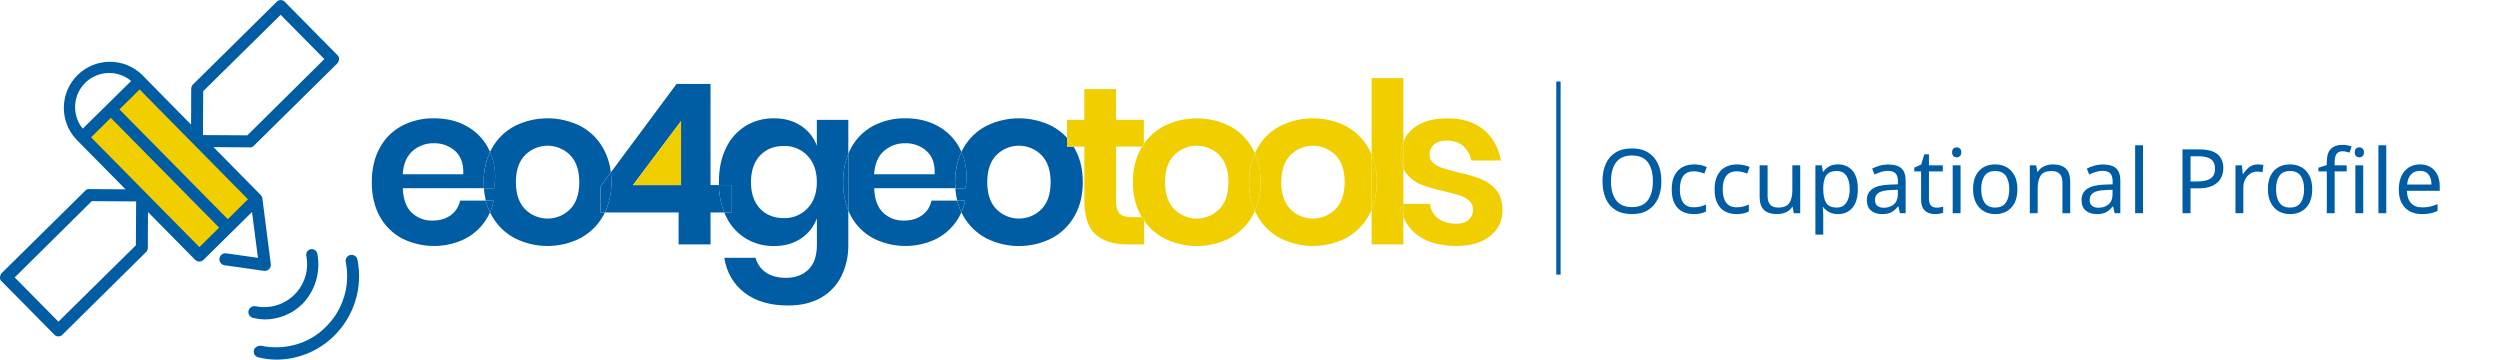
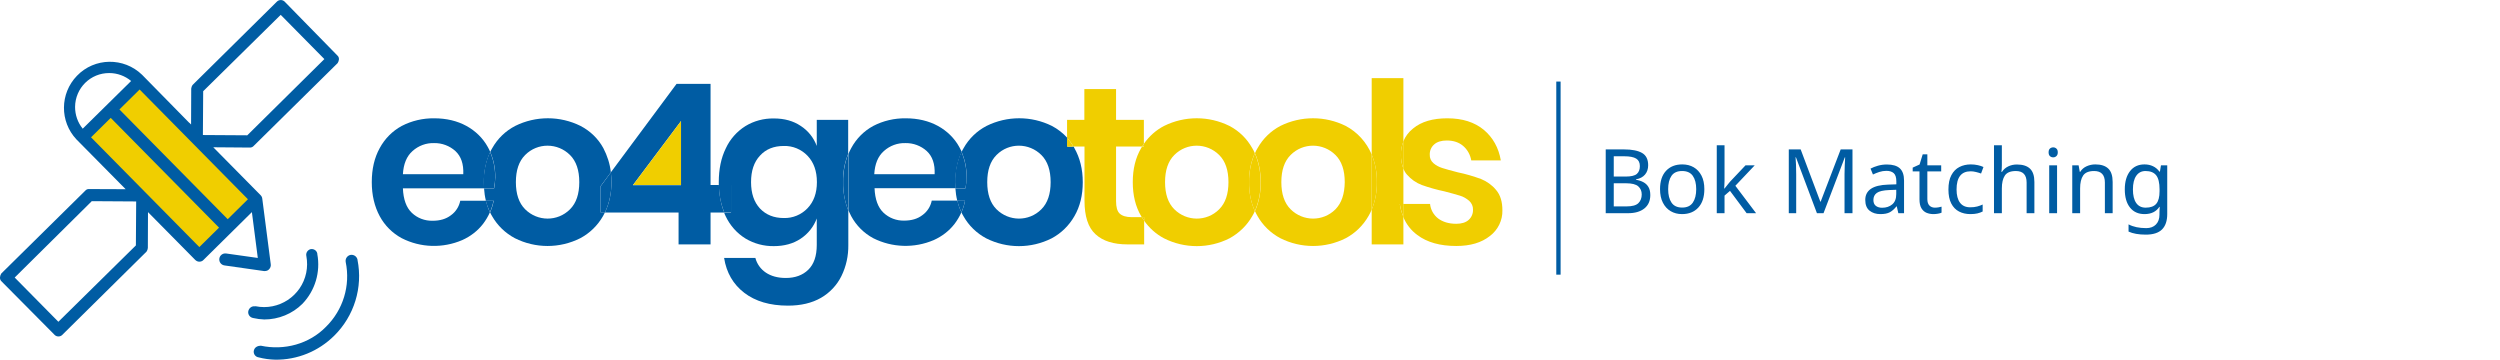
- <svg xmlns="http://www.w3.org/2000/svg" viewBox="0 0 1734.91 249.56">
-   <g id="Capa_2" data-name="Capa 2">
-     <g id="Capa_1-2" data-name="Capa 1">
-       <path d="M1038.21,131.78q4.44,5.24,4.45,14.12a21.8,21.8,0,0,1-8.66,17.94q-8.65,6.87-23.32,6.87-16.86,0-27-7.57a29.87,29.87,0,0,1-9.83-12.61v-9h18.56A14.27,14.27,0,0,0,998,151.6q4.83,3.66,12.64,3.66,5.61,0,8.58-2.73a9.21,9.21,0,0,0,3-7.1,7.86,7.86,0,0,0-2.57-6.08,17.53,17.53,0,0,0-6.4-3.59q-3.83-1.24-10.84-3a122.21,122.21,0,0,1-15.68-4.45,24.87,24.87,0,0,1-10.29-7.25,15.75,15.75,0,0,1-2.58-4.18V98.19a22.64,22.64,0,0,1,6.87-9.07q8.57-7,23.71-7,15.75,0,25.27,8t11.85,21.22H1021a17.08,17.08,0,0,0-5.61-10Q1011,97.54,1004,97.54c-3.74,0-6.66.89-8.74,2.65a9,9,0,0,0-3.12,7.18,7.27,7.27,0,0,0,2.5,5.77,17.81,17.81,0,0,0,6.24,3.43q3.75,1.26,10.76,3a111.65,111.65,0,0,1,16,4.6A26.43,26.43,0,0,1,1038.21,131.78Z" fill="#f0ce00" />
-       <path d="M973.86,150.53v19.08h-22V145.54a48.63,48.63,0,0,0,3.58-19.14,48.94,48.94,0,0,0-3.58-19.18v-53h22v44a23.79,23.79,0,0,0-1.72,9.18,24.1,24.1,0,0,0,1.72,9.55v24.61h-2.5A38.11,38.11,0,0,0,973.86,150.53Z" fill="#f0ce00" />
-       <path d="M973.86,141.53v9a38.11,38.11,0,0,1-2.5-9Z" fill="#f0ce00" />
-       <path d="M973.86,98.19v18.73a24.1,24.1,0,0,1-1.72-9.55A23.79,23.79,0,0,1,973.86,98.19Z" fill="#f0ce00" />
-       <path d="M951.87,107.22a48.94,48.94,0,0,1,3.58,19.18,48.63,48.63,0,0,1-3.58,19.14Z" fill="#f0ce00" />
-       <path d="M951.87,107.22v38.32a38.64,38.64,0,0,1-2.19,4.42,39.38,39.38,0,0,1-15.83,15.36,50.5,50.5,0,0,1-45.4,0A39.32,39.32,0,0,1,872.62,150c-.65-1.13-1.25-2.3-1.79-3.5a48.21,48.21,0,0,0,4-20.06,48.5,48.5,0,0,0-4-20.1c.54-1.21,1.14-2.39,1.79-3.53A38.77,38.77,0,0,1,888.45,87.4a51.26,51.26,0,0,1,45.4,0,39.85,39.85,0,0,1,18,19.82ZM933.15,126.4q0-12.32-6.4-18.8a22,22,0,0,0-31.2,0q-6.4,6.48-6.4,18.8t6.4,18.8a22,22,0,0,0,31.2,0Q933.14,138.73,933.15,126.4Z" fill="#f0ce00" />
-       <path d="M870.83,106.3a48.5,48.5,0,0,1,4,20.1,48.21,48.21,0,0,1-4,20.06,48.05,48.05,0,0,1-4-20.06A48.34,48.34,0,0,1,870.83,106.3Z" fill="#f0ce00" />
-       <path d="M869,102.77a37.76,37.76,0,0,1,1.8,3.53,48.34,48.34,0,0,0-4,20.1,48.05,48.05,0,0,0,4,20.06A37.24,37.24,0,0,1,869,150a39.44,39.44,0,0,1-15.83,15.36,50.5,50.5,0,0,1-45.4,0A39,39,0,0,1,794,153.13v-2.39h-1.56c-.16-.25-.32-.52-.47-.78q-5.78-10-5.78-23.56T792,102.77c.2-.35.4-.69.61-1h1.26V99.8a38.49,38.49,0,0,1,14-12.4,51.26,51.26,0,0,1,45.4,0A38.89,38.89,0,0,1,869,102.77ZM852.49,126.4q0-12.32-6.39-18.8a22,22,0,0,0-31.2,0q-6.41,6.48-6.4,18.8t6.4,18.8a22,22,0,0,0,31.2,0Q852.49,138.73,852.49,126.4Z" fill="#f0ce00" />
-       <path d="M794,153.13v16.48H782.45q-14.5,0-22.23-7t-7.72-23.4V101.75H745a39,39,0,0,0-4.54-6.09V83.19h12V61.82h22V83.19h19.34V99.8q-.66.94-1.26,1.95H774.5v37.76q0,6.24,2.49,8.73t8.43,2.5h7C792.93,151.56,793.45,152.36,794,153.13Z" fill="#f0ce00" />
-       <path d="M794,150.74v2.39c-.55-.77-1.07-1.57-1.56-2.39Z" fill="#f0ce00" />
-       <path d="M793.84,99.8v1.95h-1.26Q793.18,100.74,793.84,99.8Z" fill="#f0ce00" />
-       <path d="M745.64,102.77q5.76,10.07,5.77,23.63T745.64,150a39.41,39.41,0,0,1-15.84,15.36,50.47,50.47,0,0,1-45.39,0A39.41,39.41,0,0,1,668.57,150c-.5-.86-1-1.74-1.4-2.63a37.69,37.69,0,0,0,2.5-8.14h-5.4a50.6,50.6,0,0,1-1.32-8.58h7a41.53,41.53,0,0,0,.78-7.48,43.57,43.57,0,0,0-3.55-17.79c.43-.87.88-1.73,1.36-2.57A38.86,38.86,0,0,1,684.41,87.4a51.24,51.24,0,0,1,45.39,0,38.42,38.42,0,0,1,10.69,8.26v6.09H745C745.24,102.08,745.44,102.42,745.64,102.77ZM729.1,126.4q0-12.32-6.4-18.8a22,22,0,0,0-31.2,0q-6.39,6.48-6.39,18.8t6.39,18.8a22,22,0,0,0,31.2,0Q729.11,138.73,729.1,126.4Z" fill="#005ca3" />
-       <path d="M745,101.75h-4.54V95.66A39,39,0,0,1,745,101.75Z" fill="#f0ce00" />
-       <path d="M670.76,123.13a41.53,41.53,0,0,1-.78,7.48h-7c-.1-1.37-.15-2.78-.15-4.21a48.1,48.1,0,0,1,4.41-21.06A43.57,43.57,0,0,1,670.76,123.13Z" fill="#005ca3" />
-       <path d="M664.27,139.19h5.4a37.69,37.69,0,0,1-2.5,8.14A42.69,42.69,0,0,1,664.27,139.19Z" fill="#005ca3" />
-       <path d="M667.17,147.33a36.9,36.9,0,0,1-4.84,8.09,38.25,38.25,0,0,1-14.43,11.23,49.38,49.38,0,0,1-42-1.33A37.76,37.76,0,0,1,590.57,150a41.1,41.1,0,0,1-1.87-3.9V106.7a41.63,41.63,0,0,1,1.87-3.93A37.25,37.25,0,0,1,605.86,87.4a46.62,46.62,0,0,1,22.47-5.3q12.78,0,22.38,5.3A37.35,37.35,0,0,1,665.53,102c.61,1.09,1.17,2.21,1.68,3.35a48.1,48.1,0,0,0-4.41,21.06c0,1.43,0,2.84.15,4.21H606.64q.47,11.55,6.24,17a20.07,20.07,0,0,0,14.35,5.46q7.65,0,12.72-3.75a16.52,16.52,0,0,0,6.47-10.14h17.85A42.69,42.69,0,0,0,667.17,147.33Zm-18.56-26.39q.47-10.6-5.54-16.07a21.17,21.17,0,0,0-14.74-5.46,21.67,21.67,0,0,0-15,5.46q-6.09,5.47-6.71,16.07Z" fill="#005ca3" />
-       <path d="M588.7,146.06v23.87a47.85,47.85,0,0,1-4.76,21.6,35.11,35.11,0,0,1-14.19,15.06Q560.32,212,546.89,212q-18.72,0-30.26-8.9t-14-24.18h21.68a17.88,17.88,0,0,0,7.26,10.22q5.38,3.66,13.8,3.67,9.68,0,15.6-5.7t5.93-17.23V151.52a28.41,28.41,0,0,1-11.07,14q-7.82,5.24-18.72,5.23a37.1,37.1,0,0,1-19.66-5.31A35.82,35.82,0,0,1,503.76,150c-.41-.84-.8-1.7-1.15-2.58h4.82v-19h-8.55c0-.67,0-1.35,0-2q0-13.58,4.91-23.63A35.84,35.84,0,0,1,517.41,87.4a37.18,37.18,0,0,1,19.66-5.3q10.9,0,18.72,5.15a28,28,0,0,1,11.07,13.88V83.19H588.7V106.7a51.28,51.28,0,0,0-3.59,19.7A51,51,0,0,0,588.7,146.06ZM566.86,126.4q0-11.54-6.47-18.33a21.79,21.79,0,0,0-16.46-6.78q-10.29,0-16.54,6.7t-6.24,18.41q0,11.7,6.24,18.33t16.54,6.63a21.79,21.79,0,0,0,16.46-6.78Q566.86,137.78,566.86,126.4Z" fill="#005ca3" />
-       <path d="M588.7,106.7v39.36a51,51,0,0,1-3.59-19.66A51.28,51.28,0,0,1,588.7,106.7Z" fill="#005ca3" />
-       <path d="M507.43,128.43v19h-4.82a53.53,53.53,0,0,1-3.73-19Z" fill="#005ca3" />
-       <path d="M502.61,147.46h-9.53v22.15H470.92V147.46H419.83a47.67,47.67,0,0,0,4.45-21.06,59.26,59.26,0,0,0-.38-6.76l45.62-61.41h23.56v70.2h5.8A53.53,53.53,0,0,0,502.61,147.46Zm-30-19V84l-33.38,44.46Z" fill="#005ca3" />
-       <polygon points="472.64 83.97 472.64 128.43 439.26 128.43 472.64 83.97" fill="#f0ce00" />
-       <path d="M423.9,119.64a59.26,59.26,0,0,1,.38,6.76,47.67,47.67,0,0,1-4.45,21.06h-3V129.21Z" fill="#005ca3" />
-       <path d="M423.9,119.64l-7.11,9.57v18.25h3c-.41.85-.85,1.68-1.32,2.5a39.41,39.41,0,0,1-15.84,15.36,50.47,50.47,0,0,1-45.39,0A39.41,39.41,0,0,1,341.44,150c-.5-.86-1-1.74-1.39-2.64a38.55,38.55,0,0,0,2.49-8.13h-5.4a50.6,50.6,0,0,1-1.32-8.58h7a41.53,41.53,0,0,0,.78-7.48,43.36,43.36,0,0,0-3.55-17.78c.43-.88.88-1.74,1.36-2.58A38.86,38.86,0,0,1,357.28,87.4a51.24,51.24,0,0,1,45.39,0,38.86,38.86,0,0,1,15.84,15.37A43.94,43.94,0,0,1,423.9,119.64ZM402,126.4q0-12.32-6.39-18.8a22,22,0,0,0-31.2,0q-6.41,6.48-6.4,18.8t6.4,18.8a22,22,0,0,0,31.2,0Q402,138.73,402,126.4Z" fill="#005ca3" />
-       <path d="M343.63,123.13a41.53,41.53,0,0,1-.78,7.48h-7c-.1-1.37-.15-2.78-.15-4.21a48.05,48.05,0,0,1,4.41-21.05A43.36,43.36,0,0,1,343.63,123.13Z" fill="#005ca3" />
-       <path d="M337.14,139.19h5.4a38.55,38.55,0,0,1-2.49,8.13A41.71,41.71,0,0,1,337.14,139.19Z" fill="#005ca3" />
-       <path d="M340.05,147.32a37,37,0,0,1-4.84,8.1,38.4,38.4,0,0,1-14.43,11.23,49.4,49.4,0,0,1-42.05-1.33A37.68,37.68,0,0,1,263.45,150Q258,140,258,126.4t5.46-23.63A37.17,37.17,0,0,1,278.73,87.4a46.64,46.64,0,0,1,22.47-5.3q12.78,0,22.38,5.3A37.35,37.35,0,0,1,338.4,102c.61,1.1,1.18,2.22,1.68,3.36a48.05,48.05,0,0,0-4.41,21.05c0,1.43.05,2.84.15,4.21H279.51q.48,11.55,6.24,17a20.08,20.08,0,0,0,14.36,5.46q7.64,0,12.71-3.75a16.52,16.52,0,0,0,6.47-10.14h17.85A41.71,41.71,0,0,0,340.05,147.32Zm-18.57-26.38q.47-10.6-5.54-16.07a21.15,21.15,0,0,0-14.74-5.46,21.67,21.67,0,0,0-15,5.46q-6.08,5.47-6.71,16.07Z" fill="#005ca3" />
-       <path d="M43,232.57l58.71-58a4.48,4.48,0,0,0,.87-2.54l.11-24.88,32.69,33.11a4.08,4.08,0,0,0,2.93,1.26,4.21,4.21,0,0,0,2.94-1.22l33.64-33.19L179,178.92l-22-3.11a4.17,4.17,0,0,0-1.16,8.27l27.4,3.89a3.48,3.48,0,0,0,.55,0,4.21,4.21,0,0,0,2.94-1.22,4.16,4.16,0,0,0,1.2-3.48l-5.85-45.56a4.11,4.11,0,0,0-1.16-2.38l-32.76-33.23,25.15.17a3.1,3.1,0,0,0,2.55-.83l58.55-57.78a5.93,5.93,0,0,0,.87-2.55,3.11,3.11,0,0,0-.83-2.55L197.37,1a3.86,3.86,0,0,0-5.09,0l-58.71,58a4.48,4.48,0,0,0-.87,2.54l-.1,24.89-1.23-1.25v.05L98.56,51.89A32,32,0,0,0,52.95,96.76l34.18,34.63L62,131.22a3.09,3.09,0,0,0-2.55.83L.87,189.83A6,6,0,0,0,0,192.38a3.12,3.12,0,0,0,.84,2.55L38,232.54A3.86,3.86,0,0,0,43,232.57ZM141,63.28l53.76-53L225.11,41,171.64,93.92l-30.79-.18ZM52.11,74.18A23.67,23.67,0,0,1,91,56.19L57.42,89.29A23.52,23.52,0,0,1,52.11,74.18Zm11.57,65.41,30.79.18-.18,30.46-53.76,53L10.2,192.52Z" fill="#005ca3" />
-       <path d="M177.33,212.52a29.8,29.8,0,0,0,35.26-34.81,4,4,0,0,1,2.91-4.77,4,4,0,0,1,4.78,3.39A39.59,39.59,0,0,1,210,210.81a37.45,37.45,0,0,1-26.47,10.87,41.58,41.58,0,0,1-7.66-1,4.14,4.14,0,1,1,1.5-8.14Z" fill="#005ca3" />
-       <path d="M181,239.9c16.29,3.47,33.6-1.23,45.2-13.13a49.32,49.32,0,0,0,13.73-45,4.14,4.14,0,1,1,8.16-1.39A58.12,58.12,0,0,1,231.9,233,57,57,0,0,1,191,249.56,50.45,50.45,0,0,1,179.49,248a4,4,0,0,1-3.33-4.82C176.66,240.83,179.06,239.89,181,239.9Z" fill="#005ca3" />
-       <rect x="117.62" y="53.56" width="19.69" height="107.05" transform="translate(-38.47 120.41) rotate(-44.62)" fill="#f0ce00" />
-       <rect x="98.01" y="73.1" width="19.25" height="107.04" transform="translate(-57.92 112.11) rotate(-44.62)" fill="#f0ce00" />
-       <text transform="translate(1108.29 147.95)" font-size="62" fill="#005ca3" font-family="Poppins-Regular, Poppins">Occupational Profile</text>
-       <line x1="1081.5" y1="56.56" x2="1081.5" y2="190.56" fill="none" stroke="#005ca3" stroke-miterlimit="10" stroke-width="3" />
+ <svg xmlns="http://www.w3.org/2000/svg" version="1.1" id="Capa_1" x="0px" y="0px" viewBox="0 0 1734.9 249.6" style="enable-background:new 0 0 1734.9 249.6;" xml:space="preserve">
+   <style type="text/css">
+ 	.st0{fill:#F0CE00;}
+ 	.st1{fill:#005CA3;}
+ 	.st2{font-family:'Poppins-Regular';}
+ 	.st3{font-size:62px;}
+ 	.st4{fill:none;stroke:#005CA3;stroke-width:3;stroke-miterlimit:10;}
+ </style>
+   <g>
+     <g id="Capa_1-2">
+       <path class="st0" d="M1038.2,131.8c3,3.5,4.4,8.2,4.4,14.1c0.2,7-3.1,13.7-8.7,17.9c-5.8,4.6-13.5,6.9-23.3,6.9    c-11.2,0-20.2-2.5-27-7.6c-4.4-3.2-7.8-7.6-9.8-12.6v-9h18.6c0.4,4,2.4,7.6,5.6,10.1c3.2,2.4,7.4,3.7,12.6,3.7    c3.7,0,6.6-0.9,8.6-2.7c2-1.8,3.1-4.4,3-7.1c0.1-2.3-0.9-4.5-2.6-6.1c-1.9-1.6-4-2.9-6.4-3.6c-2.6-0.8-6.2-1.8-10.8-3    c-5.3-1.1-10.6-2.6-15.7-4.4c-4-1.5-7.5-4-10.3-7.2c-1.1-1.2-1.9-2.7-2.6-4.2V98.2c1.5-3.6,3.8-6.7,6.9-9.1c5.7-4.7,13.6-7,23.7-7    c10.5,0,18.9,2.7,25.3,8c6.3,5.3,10.3,12.4,11.8,21.2H1021c-0.7-3.9-2.6-7.4-5.6-10c-2.9-2.5-6.7-3.8-11.4-3.8    c-3.7,0-6.7,0.9-8.7,2.7c-2.1,1.8-3.2,4.4-3.1,7.2c-0.1,2.2,0.8,4.3,2.5,5.8c1.8,1.6,4,2.7,6.2,3.4c2.5,0.8,6.1,1.8,10.8,3    c5.4,1.1,10.8,2.7,16,4.6C1031.7,125.8,1035.4,128.4,1038.2,131.8z" />
+       <path class="st0" d="M973.9,150.5v19.1h-22v-24.1c2.5-6.1,3.7-12.6,3.6-19.1c0.1-6.6-1.1-13.1-3.6-19.2v-53h22v44    c-1.2,2.9-1.8,6-1.7,9.2c-0.1,3.3,0.5,6.5,1.7,9.6v24.6h-2.5C971.8,144.6,972.7,147.7,973.9,150.5z" />
+       <path class="st0" d="M973.9,141.5v9c-1.2-2.9-2-5.9-2.5-9H973.9z" />
+       <path class="st0" d="M973.9,98.2v18.7c-1.2-3-1.8-6.3-1.7-9.6C972.1,104.2,972.7,101.1,973.9,98.2z" />
+       <path class="st0" d="M951.9,107.2c2.5,6.1,3.7,12.6,3.6,19.2c0.1,6.6-1.1,13.1-3.6,19.1V107.2z" />
+       <path class="st0" d="M951.9,107.2v38.3c-0.6,1.5-1.4,3-2.2,4.4c-3.7,6.5-9.2,11.9-15.8,15.4c-14.3,7.2-31.1,7.2-45.4,0    c-6.6-3.5-12.1-8.8-15.8-15.3c-0.7-1.1-1.2-2.3-1.8-3.5c2.8-6.3,4.1-13.2,4-20.1c0.1-6.9-1.3-13.8-4-20.1c0.5-1.2,1.1-2.4,1.8-3.5    c3.7-6.6,9.2-11.9,15.8-15.4c14.3-7.1,31.1-7.1,45.4,0C942,91.7,948.3,98.7,951.9,107.2L951.9,107.2z M933.2,126.4    c0-8.2-2.1-14.5-6.4-18.8c-8.6-8.6-22.5-8.7-31.1-0.1c0,0-0.1,0.1-0.1,0.1c-4.3,4.3-6.4,10.6-6.4,18.8s2.1,14.5,6.4,18.8    c8.6,8.6,22.5,8.7,31.1,0.1c0,0,0.1-0.1,0.1-0.1C931,140.9,933.1,134.6,933.2,126.4z" />
+       <path class="st0" d="M870.8,106.3c2.7,6.3,4.1,13.2,4,20.1c0.1,6.9-1.2,13.7-4,20.1c-2.8-6.3-4.1-13.2-4-20.1    C866.7,119.5,868.1,112.6,870.8,106.3z" />
+       <path class="st0" d="M869,102.8c0.7,1.1,1.3,2.3,1.8,3.5c-2.8,6.3-4.1,13.2-4,20.1c-0.1,6.9,1.2,13.7,4,20.1    c-0.5,1.2-1.1,2.4-1.8,3.5c-3.7,6.5-9.2,11.8-15.8,15.4c-14.3,7.2-31.1,7.2-45.4,0c-5.5-2.9-10.2-7.1-13.8-12.2v-2.4h-1.6    c-0.2-0.2-0.3-0.5-0.5-0.8c-3.9-6.7-5.8-14.5-5.8-23.6s1.9-16.9,5.8-23.6c0.2-0.3,0.4-0.7,0.6-1h1.3v-2c3.6-5.2,8.4-9.5,14-12.4    c14.3-7.1,31.1-7.1,45.4,0C859.9,90.9,865.3,96.2,869,102.8z M852.5,126.4c0-8.2-2.1-14.5-6.4-18.8c-8.6-8.6-22.5-8.7-31.1-0.1    c0,0-0.1,0.1-0.1,0.1c-4.3,4.3-6.4,10.6-6.4,18.8c0,8.2,2.1,14.5,6.4,18.8c8.6,8.6,22.5,8.7,31.1,0.1c0,0,0.1-0.1,0.1-0.1    C850.4,140.9,852.5,134.6,852.5,126.4z" />
+       <path class="st0" d="M794,153.1v16.5h-11.5c-9.7,0-17.1-2.3-22.2-7c-5.2-4.7-7.7-12.5-7.7-23.4v-37.5H745    c-1.3-2.2-2.8-4.2-4.5-6.1V83.2h12V61.8h22v21.4h19.3v16.6c-0.4,0.6-0.9,1.3-1.3,1.9h-18v37.8c0,4.2,0.8,7.1,2.5,8.7    s4.5,2.5,8.4,2.5h7C792.9,151.6,793.5,152.4,794,153.1z" />
+       <path class="st0" d="M794,150.7v2.4c-0.5-0.8-1.1-1.6-1.6-2.4H794z" />
+       <path class="st0" d="M793.8,99.8v1.9h-1.3C793,101.1,793.4,100.4,793.8,99.8z" />
+       <path class="st1" d="M745.6,102.8c3.8,6.7,5.8,14.6,5.8,23.6c0,9-1.9,16.9-5.8,23.6c-3.7,6.5-9.2,11.9-15.8,15.4    c-14.3,7.2-31.1,7.2-45.4,0c-6.6-3.5-12.1-8.8-15.8-15.4c-0.5-0.9-1-1.7-1.4-2.6c1.1-2.6,2-5.3,2.5-8.1h-5.4    c-0.7-2.8-1.1-5.7-1.3-8.6h7c0.5-2.5,0.7-5,0.8-7.5c0.1-6.1-1.1-12.2-3.5-17.8c0.4-0.9,0.9-1.7,1.4-2.6    c3.7-6.6,9.2-11.9,15.9-15.4c14.3-7.1,31.1-7.1,45.4,0c4,2.1,7.6,4.9,10.7,8.3v6.1h4.5C745.2,102.1,745.4,102.4,745.6,102.8z     M729.1,126.4c0-8.2-2.1-14.5-6.4-18.8c-8.6-8.6-22.5-8.7-31.1-0.1c0,0-0.1,0.1-0.1,0.1c-4.3,4.3-6.4,10.6-6.4,18.8    s2.1,14.5,6.4,18.8c8.6,8.6,22.5,8.7,31.1,0.1c0,0,0.1-0.1,0.1-0.1C727,140.9,729.1,134.6,729.1,126.4z" />
+       <path class="st0" d="M745,101.8h-4.5v-6.1C742.2,97.5,743.7,99.6,745,101.8z" />
+       <path class="st1" d="M670.8,123.1c0,2.5-0.3,5-0.8,7.5h-7c-0.1-1.4-0.2-2.8-0.2-4.2c-0.1-7.3,1.4-14.5,4.4-21.1    C669.6,111,670.8,117,670.8,123.1z" />
+       <path class="st1" d="M664.3,139.2h5.4c-0.5,2.8-1.4,5.5-2.5,8.1C665.9,144.7,665,142,664.3,139.2z" />
+       <path class="st1" d="M667.2,147.3c-1.3,2.9-2.9,5.6-4.8,8.1c-3.8,4.9-8.8,8.7-14.4,11.2c-13.5,5.8-28.9,5.3-42-1.3    c-6.5-3.5-11.8-8.8-15.3-15.3c-0.7-1.3-1.3-2.6-1.9-3.9v-39.4c0.6-1.3,1.2-2.7,1.9-3.9c3.5-6.5,8.8-11.9,15.3-15.4    c6.9-3.6,14.7-5.4,22.5-5.3c8.5,0,16,1.8,22.4,5.3c6.2,3.4,11.4,8.4,14.8,14.6c0.6,1.1,1.2,2.2,1.7,3.3c-3,6.6-4.5,13.8-4.4,21.1    c0,1.4,0,2.8,0.2,4.2h-56.3c0.3,7.7,2.4,13.4,6.2,17c3.9,3.7,9,5.6,14.3,5.5c5.1,0,9.3-1.2,12.7-3.8c3.4-2.4,5.7-6.1,6.5-10.1    h17.8C665,142,665.9,144.7,667.2,147.3z M648.6,120.9c0.3-7.1-1.5-12.4-5.5-16.1c-4-3.6-9.3-5.6-14.7-5.5    c-5.5-0.2-10.9,1.8-15,5.5c-4.1,3.6-6.3,9-6.7,16.1H648.6z" />
+       <path class="st1" d="M588.7,146.1v23.9c0.1,7.5-1.5,14.9-4.8,21.6c-3.1,6.3-8.1,11.6-14.2,15.1c-6.3,3.6-13.9,5.4-22.9,5.4    c-12.5,0-22.6-3-30.3-8.9c-7.7-5.9-12.4-14-14-24.2h21.7c1.1,4.2,3.7,7.8,7.3,10.2c3.6,2.4,8.2,3.7,13.8,3.7    c6.5,0,11.7-1.9,15.6-5.7s5.9-9.5,5.9-17.2v-18.4c-2.1,5.7-6,10.6-11.1,14c-5.2,3.5-11.5,5.2-18.7,5.2c-6.9,0.1-13.7-1.7-19.7-5.3    c-6-3.7-10.7-9.1-13.7-15.4c-0.4-0.8-0.8-1.7-1.1-2.6h4.8v-19h-8.5c0-0.7,0-1.3,0-2c0-9.1,1.6-16.9,4.9-23.6    c2.9-6.3,7.7-11.7,13.6-15.4c5.9-3.6,12.7-5.4,19.7-5.3c7.3,0,13.5,1.7,18.7,5.2c5.1,3.3,9,8.2,11.1,13.9V83.2h21.8v23.5    c-2.5,6.3-3.7,13-3.6,19.7C585,133.1,586.2,139.8,588.7,146.1z M566.9,126.4c0-7.7-2.2-13.8-6.5-18.3c-4.3-4.5-10.3-7-16.5-6.8    c-6.9,0-12.4,2.2-16.5,6.7c-4.2,4.5-6.2,10.6-6.2,18.4c0,7.8,2.1,13.9,6.2,18.3c4.2,4.4,9.7,6.6,16.5,6.6    c6.2,0.2,12.2-2.3,16.5-6.8C564.7,140,566.9,134,566.9,126.4z" />
+       <path class="st1" d="M588.7,106.7v39.4c-2.5-6.3-3.7-12.9-3.6-19.7C585,119.7,586.2,113,588.7,106.7z" />
+       <path class="st1" d="M507.4,128.4v19h-4.8c-2.4-6.1-3.7-12.5-3.7-19H507.4z" />
+       <path class="st1" d="M502.6,147.5h-9.5v22.1h-22.2v-22.1h-51.1c3.1-6.6,4.6-13.8,4.5-21.1c0-2.3-0.1-4.5-0.4-6.8l45.6-61.4h23.6    v70.2h5.8C499,134.9,500.2,141.4,502.6,147.5z M472.6,128.5V84l-33.4,44.5L472.6,128.5z" />
+       <polygon class="st0" points="472.6,84 472.6,128.4 439.3,128.4   " />
+       <path class="st1" d="M423.9,119.6c0.3,2.2,0.4,4.5,0.4,6.8c0.1,7.3-1.4,14.5-4.5,21.1h-3v-18.2L423.9,119.6z" />
+       <path class="st1" d="M423.9,119.6l-7.1,9.6v18.2h3c-0.4,0.9-0.9,1.7-1.3,2.5c-3.7,6.5-9.2,11.9-15.8,15.4    c-14.3,7.2-31.1,7.2-45.4,0c-6.6-3.5-12.1-8.8-15.8-15.3c-0.5-0.9-1-1.7-1.4-2.6c1.1-2.6,2-5.3,2.5-8.1h-5.4    c-0.7-2.8-1.1-5.7-1.3-8.6h7c0.5-2.5,0.7-5,0.8-7.5c0.1-6.1-1.1-12.2-3.5-17.8c0.4-0.9,0.9-1.7,1.4-2.6    c3.7-6.6,9.2-11.9,15.9-15.4c14.3-7.1,31.1-7.1,45.4,0c6.7,3.5,12.2,8.8,15.8,15.4C421.4,108,423.3,113.7,423.9,119.6z M402,126.4    c0-8.2-2.1-14.5-6.4-18.8c-8.6-8.6-22.5-8.7-31.1-0.1c0,0-0.1,0.1-0.1,0.1c-4.3,4.3-6.4,10.6-6.4,18.8c0,8.2,2.1,14.5,6.4,18.8    c8.6,8.6,22.5,8.7,31.1,0.1c0,0,0.1-0.1,0.1-0.1C399.9,140.9,402,134.6,402,126.4z" />
+       <path class="st1" d="M343.6,123.1c0,2.5-0.3,5-0.8,7.5h-7c-0.1-1.4-0.1-2.8-0.1-4.2c-0.1-7.3,1.4-14.5,4.4-21    C342.5,111,343.7,117,343.6,123.1z" />
+       <path class="st1" d="M337.1,139.2h5.4c-0.5,2.8-1.4,5.5-2.5,8.1C338.8,144.7,337.8,142,337.1,139.2z" />
+       <path class="st1" d="M340,147.3c-1.3,2.9-2.9,5.6-4.8,8.1c-3.8,4.9-8.8,8.7-14.4,11.2c-13.5,5.8-28.9,5.4-42-1.3    c-6.5-3.5-11.8-8.8-15.3-15.3c-3.6-6.7-5.5-14.5-5.5-23.6s1.8-16.9,5.5-23.6c3.5-6.5,8.8-11.9,15.3-15.4    c6.9-3.6,14.7-5.4,22.5-5.3c8.5,0,16,1.8,22.4,5.3c6.2,3.4,11.4,8.4,14.8,14.6c0.6,1.1,1.2,2.2,1.7,3.4c-3,6.6-4.5,13.8-4.4,21.1    c0,1.4,0,2.8,0.1,4.2h-56.3c0.3,7.7,2.4,13.4,6.2,17c3.9,3.7,9,5.6,14.4,5.5c5.1,0,9.3-1.2,12.7-3.8c3.4-2.4,5.7-6.1,6.5-10.1    h17.9C337.8,142,338.8,144.7,340,147.3z M321.5,120.9c0.3-7.1-1.5-12.4-5.5-16.1c-4-3.6-9.3-5.6-14.7-5.5    c-5.5-0.2-10.9,1.8-15,5.5c-4.1,3.6-6.3,9-6.7,16.1H321.5z" />
+       <path class="st1" d="M43,232.6l58.7-58c0.5-0.7,0.8-1.6,0.9-2.5l0.1-24.9l32.7,33.1c0.8,0.8,1.8,1.3,2.9,1.3    c1.1,0,2.2-0.4,2.9-1.2l33.6-33.2l4.1,31.8l-22-3.1c-2.3-0.3-4.4,1.3-4.7,3.6c-0.3,2.3,1.3,4.4,3.6,4.7l0,0l27.4,3.9    c0.2,0,0.4,0,0.6,0c1.1,0,2.2-0.4,2.9-1.2c0.9-0.9,1.4-2.2,1.2-3.5l-5.9-45.6c-0.1-0.9-0.5-1.7-1.2-2.4l-32.8-33.2l25.1,0.2    c0.9,0.1,1.9-0.2,2.6-0.8l58.6-57.8c0.5-0.8,0.8-1.6,0.9-2.5c0.1-0.9-0.2-1.9-0.8-2.5L197.4,1c-1.5-1.3-3.6-1.3-5.1,0l-58.7,58    c-0.5,0.7-0.8,1.6-0.9,2.5l-0.1,24.9l-1.2-1.2v0.1L98.6,51.9c-12.7-12.3-33-12-45.2,0.7c-11.9,12.3-12,31.7-0.4,44.1l34.2,34.6    L62,131.2c-0.9-0.1-1.9,0.2-2.5,0.8L0.9,189.8c-0.5,0.8-0.8,1.6-0.9,2.6c-0.1,0.9,0.2,1.9,0.8,2.6L38,232.5    C39.4,233.8,41.6,233.8,43,232.6z M141,63.3l53.8-53L225.1,41l-53.5,52.9l-30.8-0.2L141,63.3z M52.1,74.2    c0.1-13.1,10.7-23.6,23.8-23.5c5.5,0,10.9,2,15.1,5.5L57.4,89.3C53.9,85,52.1,79.7,52.1,74.2z M63.7,139.6l30.8,0.2l-0.2,30.5    l-53.8,53l-30.3-30.7L63.7,139.6z" />
+       <path class="st1" d="M177.3,212.5c16.1,3.3,31.9-7.1,35.2-23.2c0.8-3.8,0.8-7.8,0.1-11.6c-0.5-2.1,0.8-4.2,2.9-4.8    c2.2-0.4,4.3,0.9,4.7,3.1c0,0.1,0,0.2,0,0.3c2.3,12.5-1.5,25.3-10.3,34.5c-7,7-16.6,10.9-26.5,10.9c-2.6-0.1-5.1-0.4-7.7-1    c-2.3-0.4-3.8-2.5-3.4-4.7s2.5-3.8,4.7-3.4C177.2,212.5,177.3,212.5,177.3,212.5L177.3,212.5z" />
+       <path class="st1" d="M181,239.9c16.3,3.5,33.6-1.2,45.2-13.1c11.9-11.7,17.1-28.6,13.7-45c-0.4-2.2,1-4.4,3.3-4.9    c2.2-0.4,4.4,1,4.9,3.3c0,0.1,0,0.1,0,0.2c3.8,19.1-2.3,38.9-16.2,52.6c-10.9,10.8-25.6,16.8-40.9,16.6c-3.9-0.1-7.7-0.6-11.5-1.6    c-2.2-0.3-3.7-2.3-3.4-4.5c0-0.1,0-0.2,0.1-0.3C176.7,240.8,179.1,239.9,181,239.9z" />
+       <rect x="117.6" y="53.6" transform="matrix(0.7118 -0.7024 0.7024 0.7118 -38.4864 120.4059)" class="st0" width="19.7" height="107" />
+       <rect x="98" y="73.1" transform="matrix(0.7118 -0.7024 0.7024 0.7118 -57.9258 112.0979)" class="st0" width="19.2" height="107" />
+       <text transform="matrix(1 0 0 1 1108.29 147.95)" class="st1 st2 st3">Bok Matching</text>
+       <line class="st4" x1="1081.5" y1="56.6" x2="1081.5" y2="190.6" />
    </g>
  </g>
</svg>
